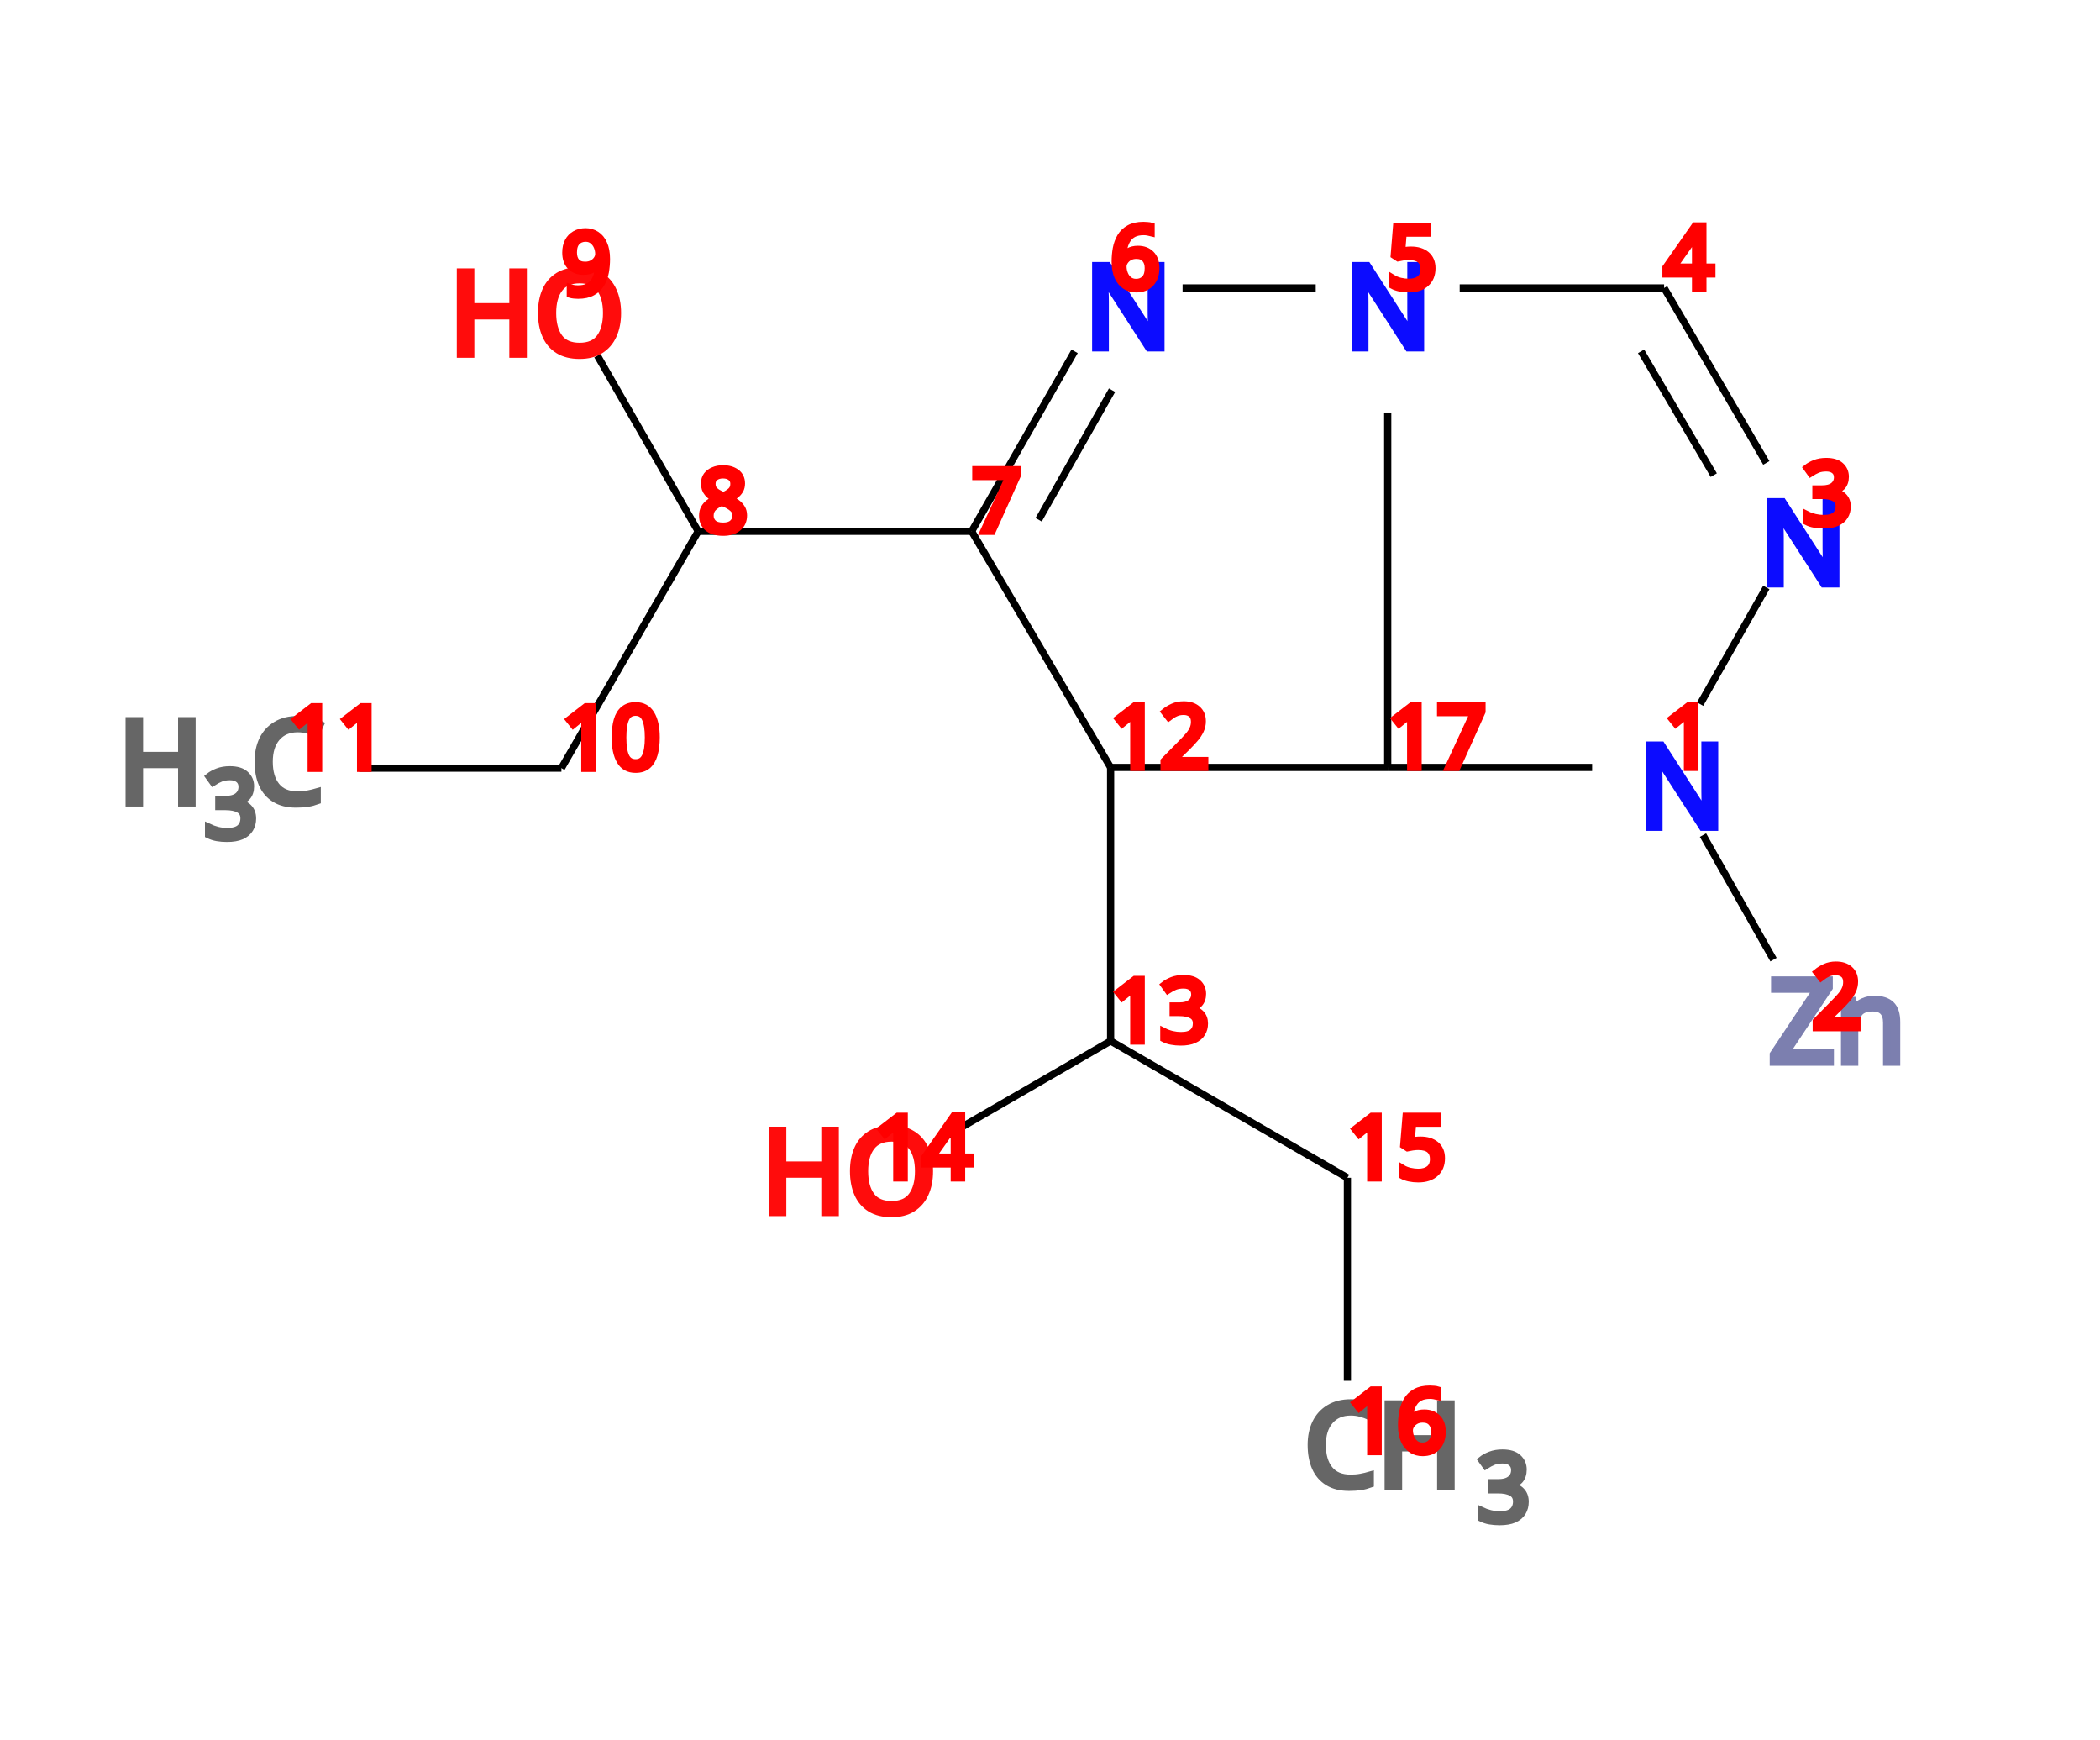
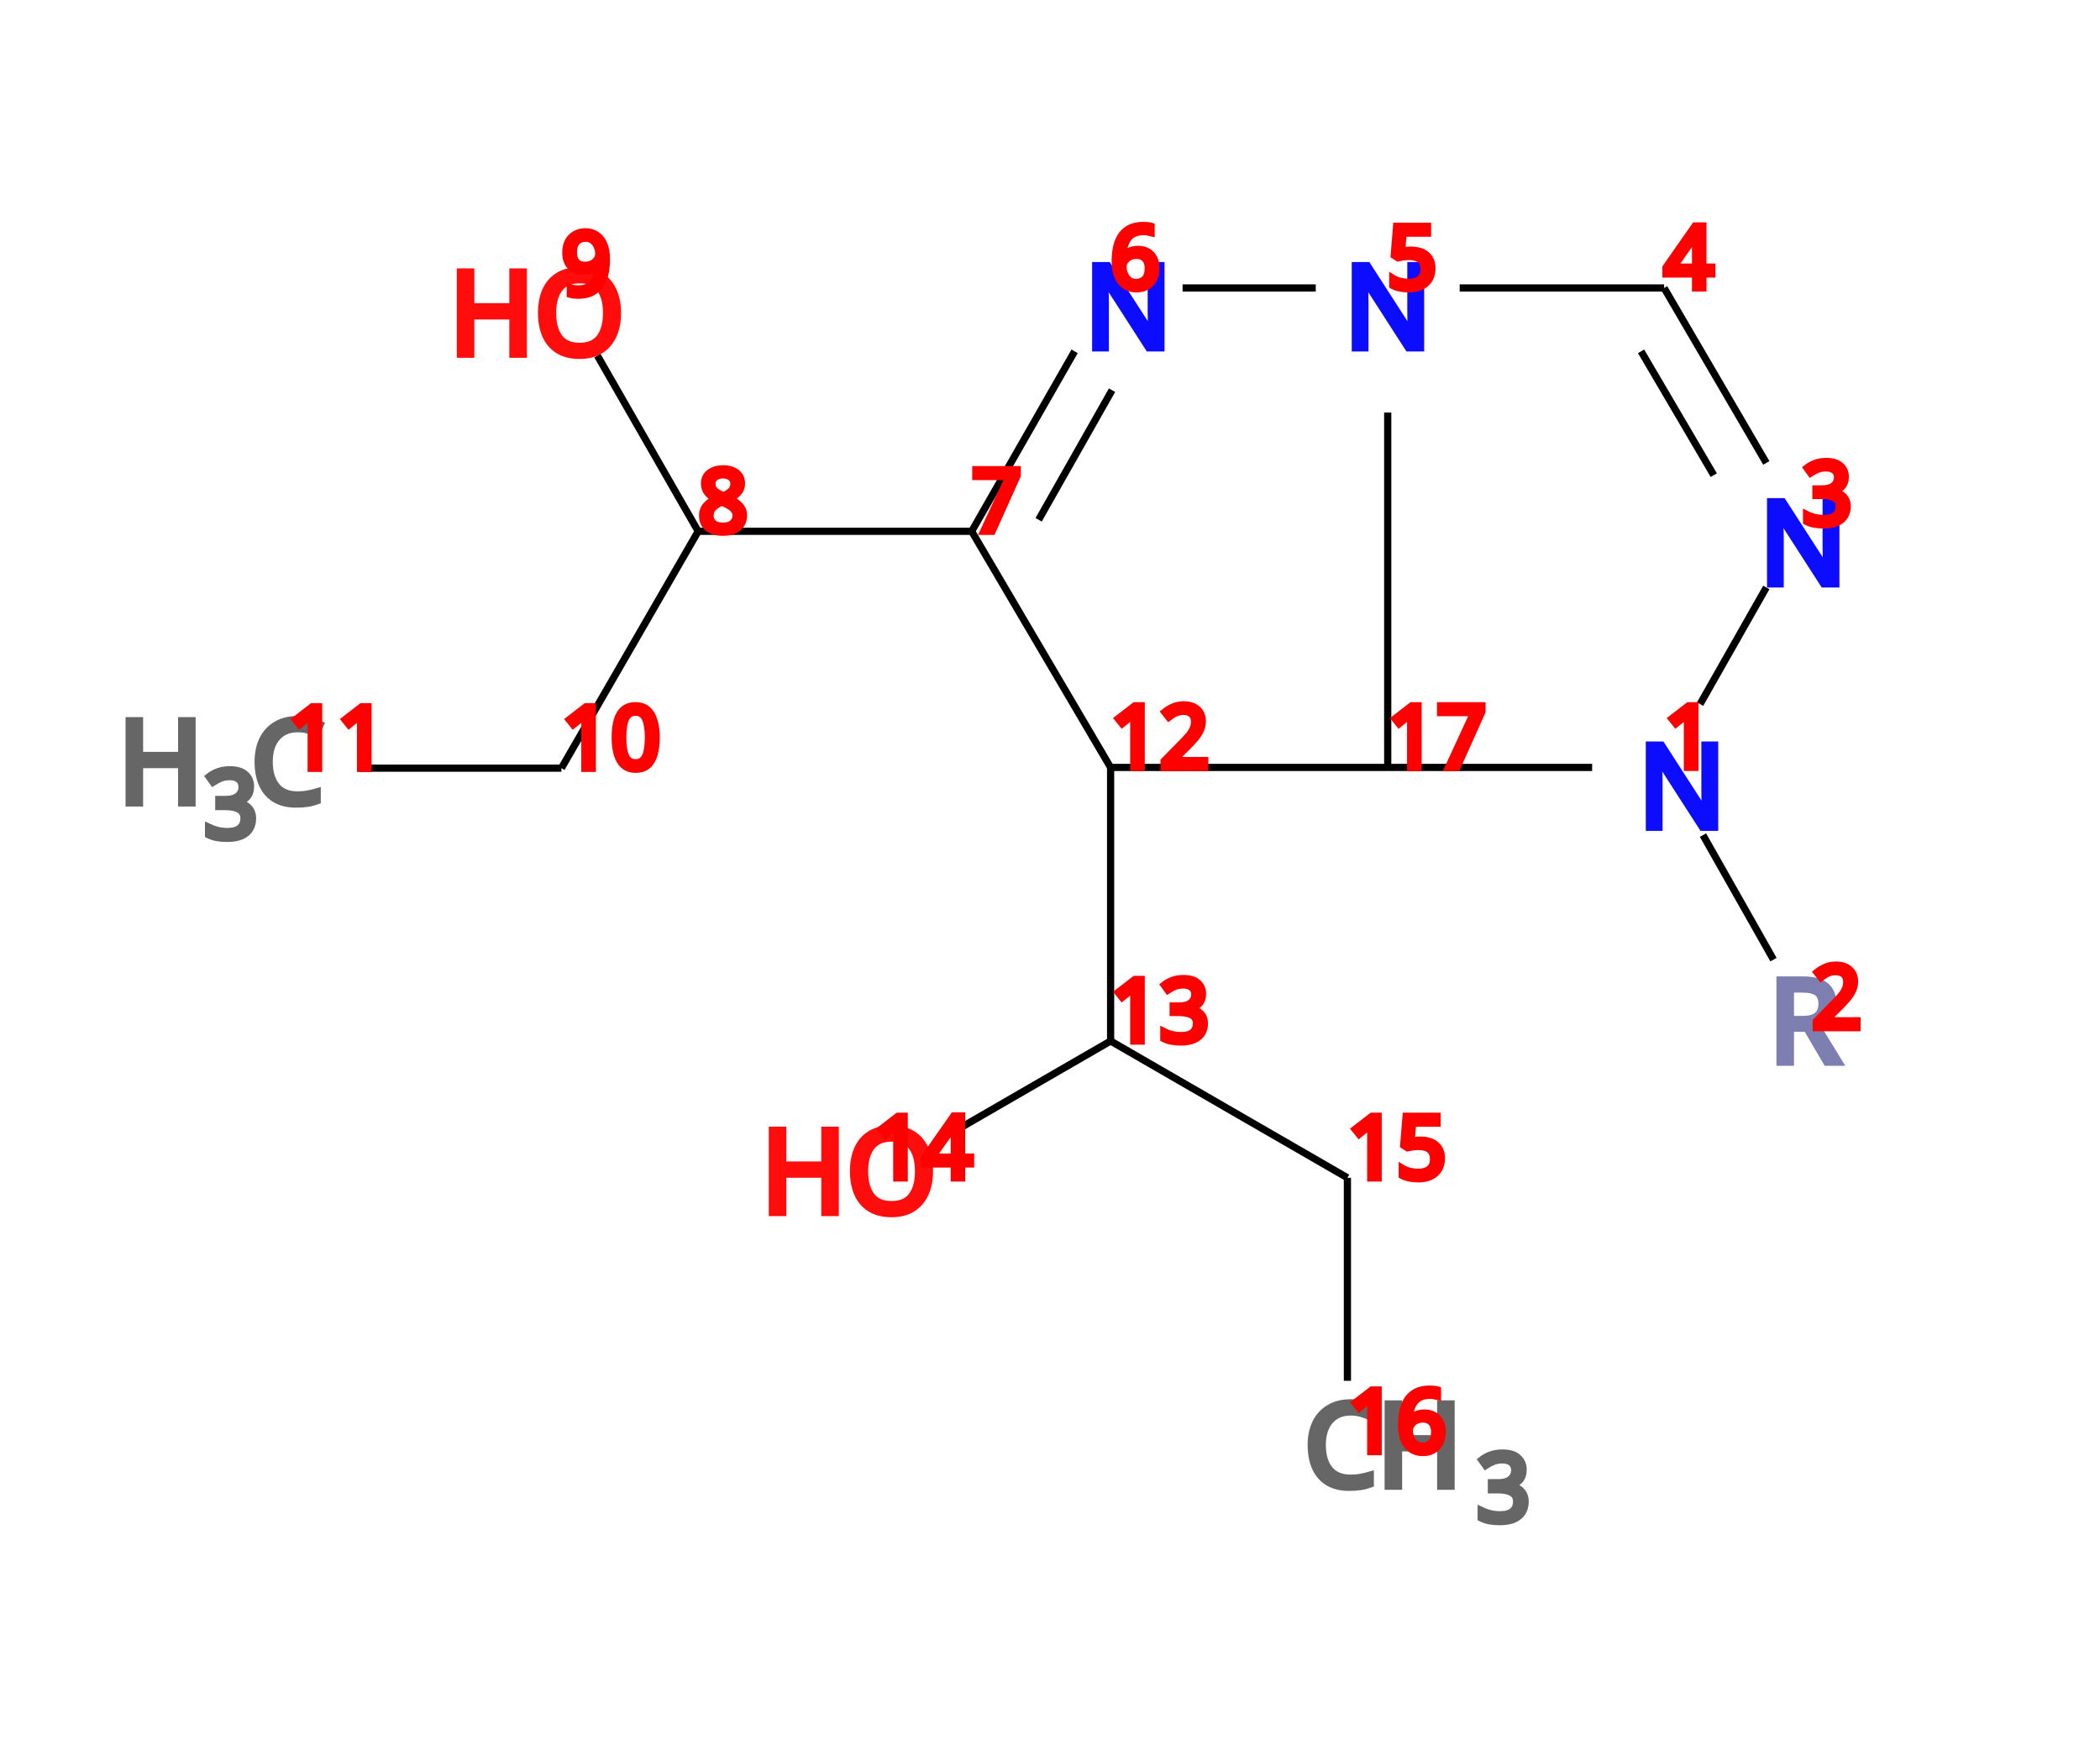
<svg xmlns="http://www.w3.org/2000/svg" width="291.76" height="241.639" x="0" y="0" font-family="sans-serif" stroke="rgb(0,0,0)" stroke-width="1">
  <line x1="236.6" y1="116.0" x2="246.4" y2="133.3" />
  <line x1="135.0" y1="73.8" x2="97.0" y2="73.8" />
  <line x1="97.0" y1="73.8" x2="83.0" y2="49.4" />
  <line x1="97.0" y1="73.8" x2="78.0" y2="106.7" />
  <line x1="78.0" y1="106.7" x2="49.9" y2="106.7" />
  <line x1="154.3" y1="106.6" x2="154.3" y2="144.6" />
  <line x1="154.3" y1="144.6" x2="129.9" y2="158.7" />
  <line x1="154.3" y1="144.6" x2="187.2" y2="163.6" />
  <line x1="187.2" y1="163.6" x2="187.2" y2="191.8" />
  <line x1="236.2" y1="97.8" x2="245.4" y2="81.6" />
  <line x1="245.4" y1="64.3" x2="231.2" y2="40.0" />
  <line x1="238.1" y1="66.0" x2="228.0" y2="48.8" />
  <line x1="231.2" y1="40.0" x2="202.8" y2="40.0" />
  <line x1="192.8" y1="57.3" x2="192.8" y2="106.6" />
  <line x1="192.8" y1="106.6" x2="221.2" y2="106.6" />
  <line x1="149.3" y1="48.8" x2="135.0" y2="73.8" />
  <line x1="154.5" y1="54.2" x2="144.3" y2="72.2" />
  <line x1="135.0" y1="73.8" x2="154.3" y2="106.6" />
  <line x1="154.3" y1="106.6" x2="192.8" y2="106.6" />
  <line x1="182.8" y1="40.0" x2="164.3" y2="40.0" />
  <text x="227.609" y="114.915" fill="rgb(12,12,255)" stroke="rgb(12,12,255)" stroke-width="1" font-size="16">N</text>
-   <text x="245.76" y="147.548" fill="rgb(124,127,175)" stroke="rgb(124,127,175)" stroke-width="1" font-size="16">Zn</text>
+   <text x="245.76" y="147.548" fill="rgb(124,127,175)" stroke="rgb(124,127,175)" stroke-width="1" font-size="16">R</text>
  <text x="244.448" y="81.11" fill="rgb(12,12,255)" stroke="rgb(12,12,255)" stroke-width="1" font-size="16">N</text>
  <text x="186.752" y="48.32" fill="rgb(12,12,255)" stroke="rgb(12,12,255)" stroke-width="1" font-size="16">N</text>
  <text x="150.684" y="48.32" fill="rgb(12,12,255)" stroke="rgb(12,12,255)" stroke-width="1" font-size="16">N</text>
  <text x="62.418" y="49.201" fill="rgb(255,12,12)" stroke="rgb(255,12,12)" stroke-width="1" font-size="16">HO</text>
  <text x="16.4" y="111.53" fill="rgb(102,102,102)" stroke="rgb(102,102,102)" stroke-width="1" font-size="16">H</text>
  <text x="28.4" y="116.33" fill="rgb(102,102,102)" stroke="rgb(102,102,102)" stroke-width="1" font-size="13">3</text>
  <text x="34.9" y="111.53" fill="rgb(102,102,102)" stroke="rgb(102,102,102)" stroke-width="1" font-size="16">C</text>
  <text x="105.76" y="168.421" fill="rgb(255,12,12)" stroke="rgb(255,12,12)" stroke-width="1" font-size="16">HO</text>
  <text x="181.208" y="206.439" fill="rgb(102,102,102)" stroke="rgb(102,102,102)" stroke-width="1" font-size="16">CH</text>
  <text x="205.208" y="211.239" fill="rgb(102,102,102)" stroke="rgb(102,102,102)" stroke-width="1" font-size="13">3</text>
  <text x="231.209" y="106.595" fill="rgb(255,0,0)" stroke="rgb(255,0,0)" stroke-width="1" font-size="12">1</text>
  <text x="251.76" y="142.748" fill="rgb(255,0,0)" stroke="rgb(255,0,0)" stroke-width="1" font-size="12">2</text>
  <text x="250.448" y="72.79" fill="rgb(255,0,0)" stroke="rgb(255,0,0)" stroke-width="1" font-size="12">3</text>
  <text x="231.209" y="40" fill="rgb(255,0,0)" stroke="rgb(255,0,0)" stroke-width="1" font-size="12">4</text>
  <text x="192.752" y="40" fill="rgb(255,0,0)" stroke="rgb(255,0,0)" stroke-width="1" font-size="12">5</text>
  <text x="154.284" y="40" fill="rgb(255,0,0)" stroke="rgb(255,0,0)" stroke-width="1" font-size="12">6</text>
  <text x="135.044" y="73.805" fill="rgb(255,0,0)" stroke="rgb(255,0,0)" stroke-width="1" font-size="12">7</text>
  <text x="97.026" y="73.805" fill="rgb(255,0,0)" stroke="rgb(255,0,0)" stroke-width="1" font-size="12">8</text>
  <text x="78.018" y="40.881" fill="rgb(255,0,0)" stroke="rgb(255,0,0)" stroke-width="1" font-size="12">9</text>
  <text x="78.018" y="106.73" fill="rgb(255,0,0)" stroke="rgb(255,0,0)" stroke-width="1" font-size="12">10</text>
  <text x="40" y="106.73" fill="rgb(255,0,0)" stroke="rgb(255,0,0)" stroke-width="1" font-size="12">11</text>
  <text x="154.284" y="106.595" fill="rgb(255,0,0)" stroke="rgb(255,0,0)" stroke-width="1" font-size="12">12</text>
  <text x="154.284" y="144.613" fill="rgb(255,0,0)" stroke="rgb(255,0,0)" stroke-width="1" font-size="12">13</text>
  <text x="121.36" y="163.621" fill="rgb(255,0,0)" stroke="rgb(255,0,0)" stroke-width="1" font-size="12">14</text>
  <text x="187.208" y="163.621" fill="rgb(255,0,0)" stroke="rgb(255,0,0)" stroke-width="1" font-size="12">15</text>
  <text x="187.208" y="201.639" fill="rgb(255,0,0)" stroke="rgb(255,0,0)" stroke-width="1" font-size="12">16</text>
  <text x="192.752" y="106.595" fill="rgb(255,0,0)" stroke="rgb(255,0,0)" stroke-width="1" font-size="12">17</text>
  <text font-size="18" fill="black" font-family="sans-serif" x="140" y="20" />
</svg>
